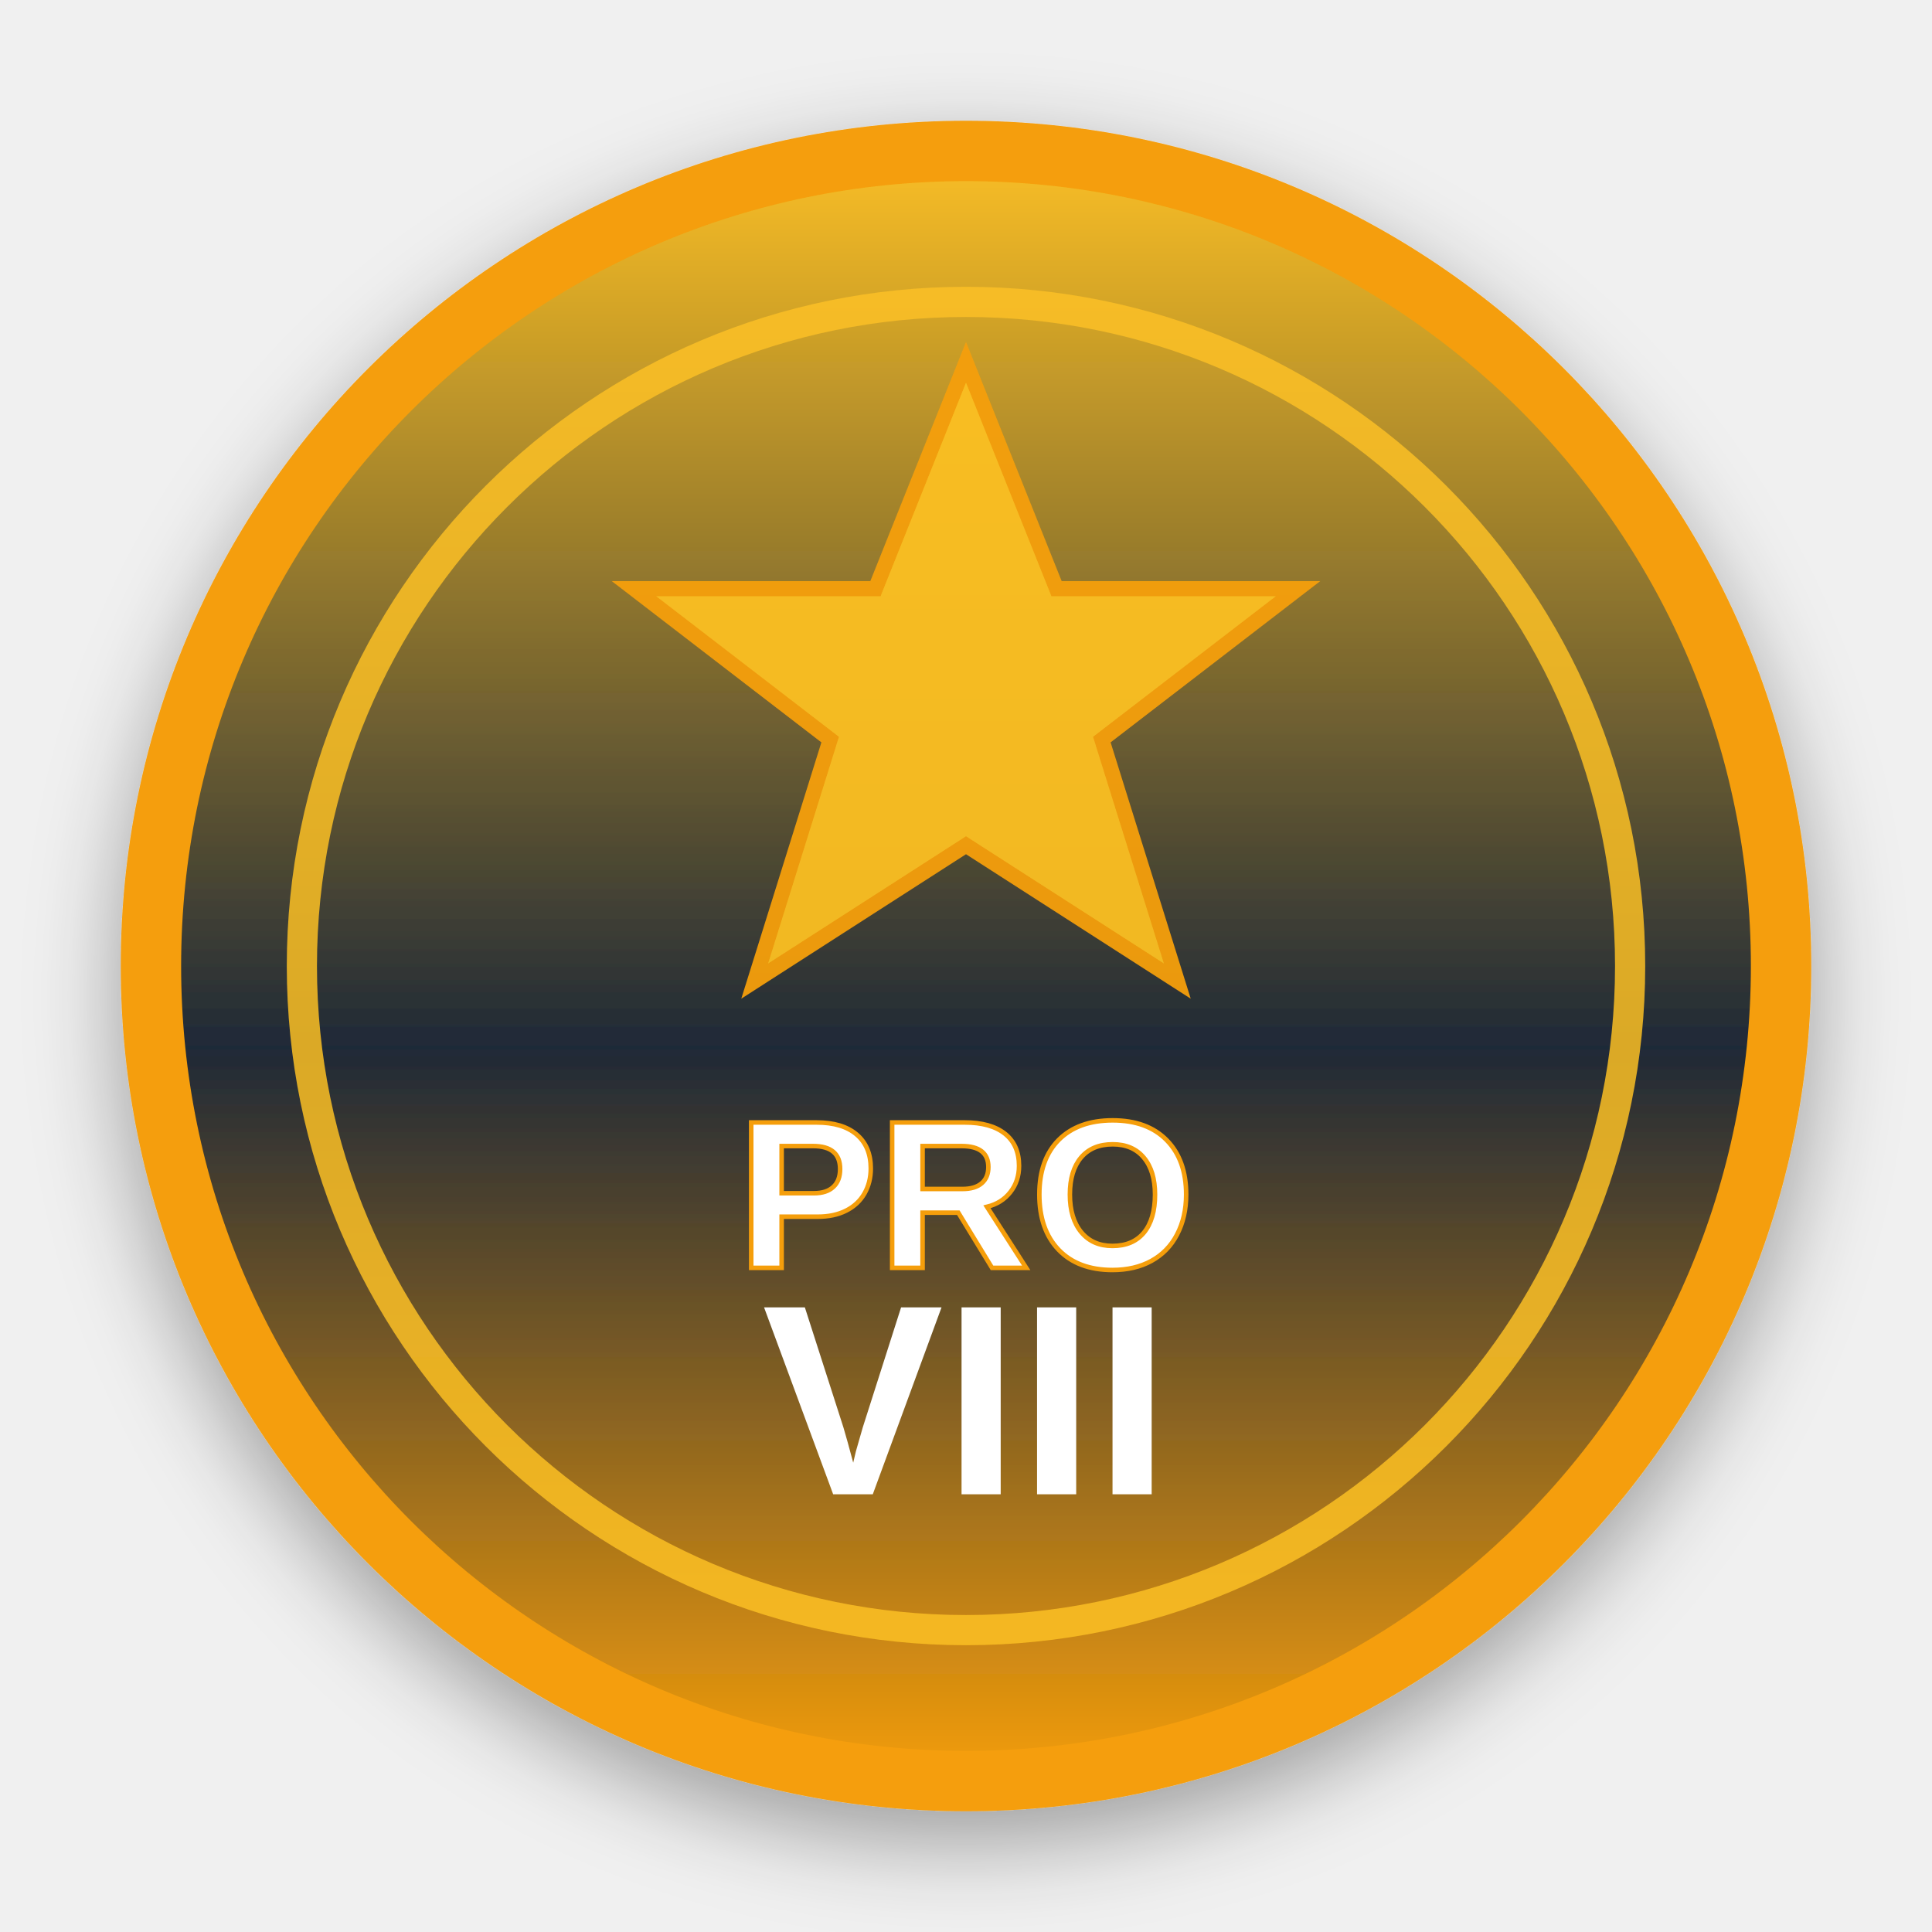
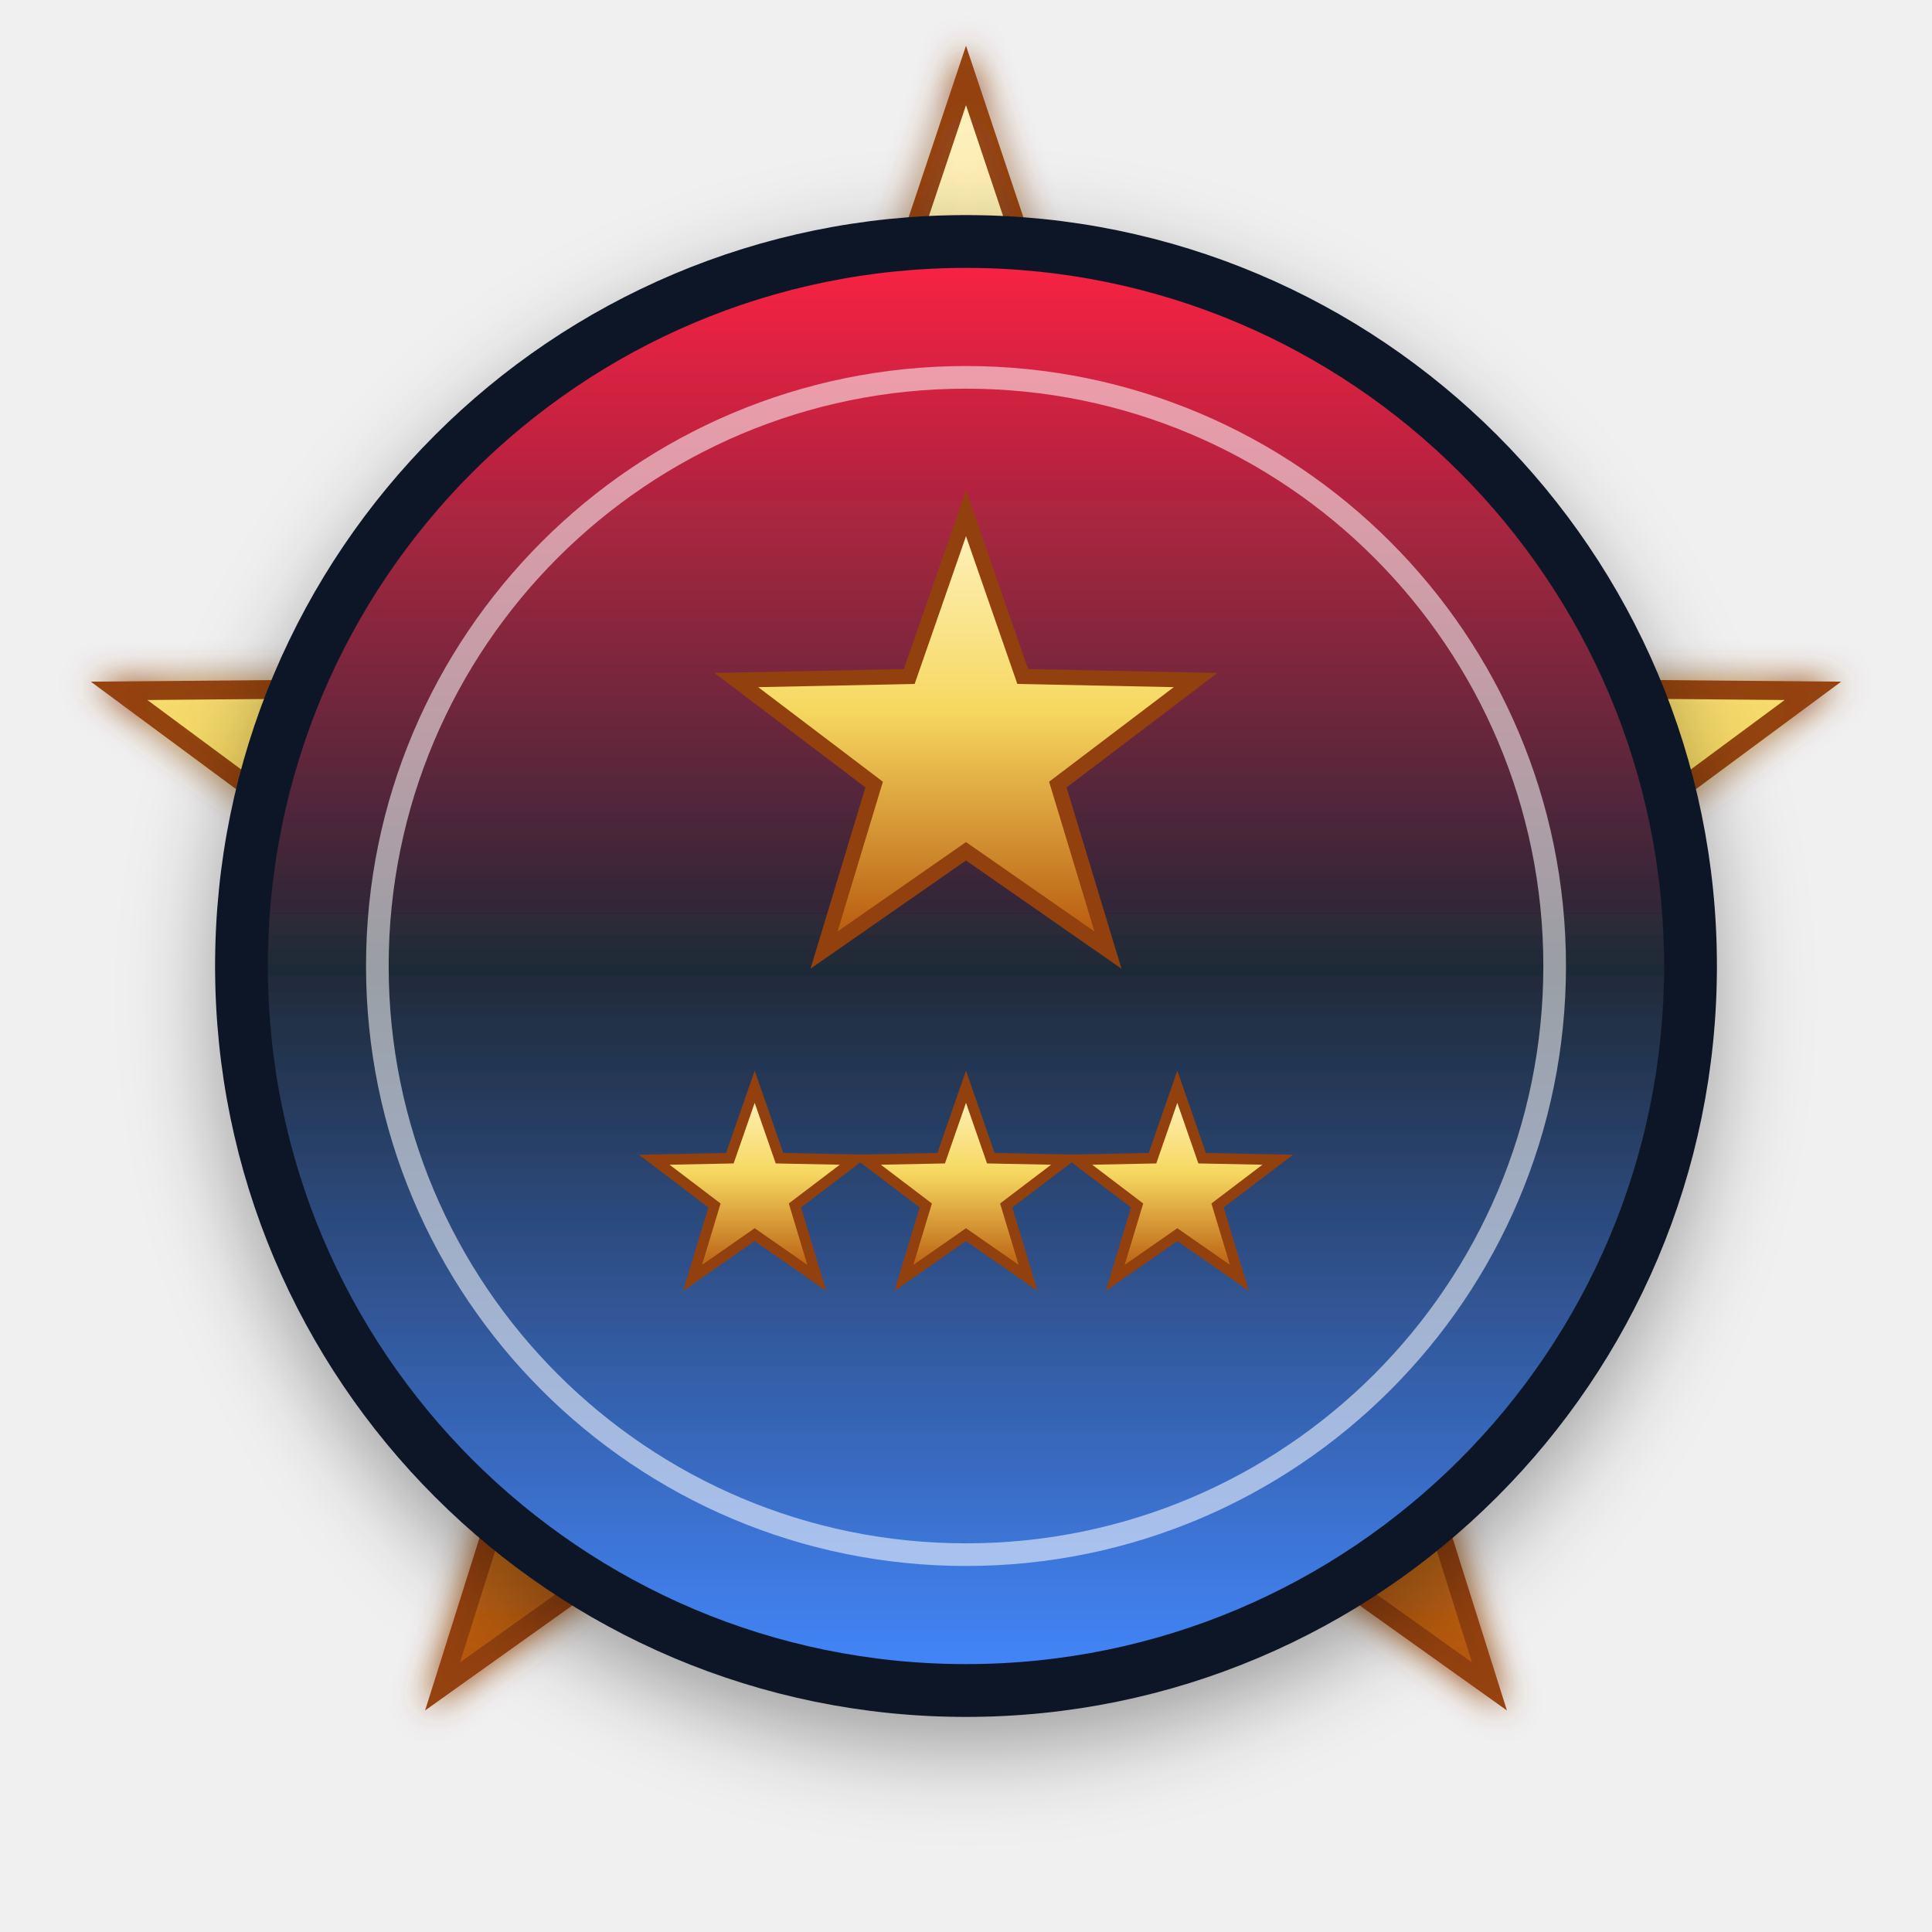
<svg xmlns="http://www.w3.org/2000/svg" width="256" height="256" viewBox="0 0 256 256" role="img" aria-label="PRO VIII badge">
  <defs>
    <linearGradient id="g" x1="0" y1="0" x2="0" y2="1">
-       <stop offset="0%" stop-color="#FBBF24" />
-       <stop offset="55%" stop-color="#1F2937" />
-       <stop offset="100%" stop-color="#F59E0B" />
+       <stop offset="0%" stop-color="#ff2244">
+         <animate attributeName="stop-color" values="#ff2244;#22ff66;#4488ff;#ff2244" dur="2.8s" repeatCount="indefinite" />
+       </stop>
+       <stop offset="50%" stop-color="#1F2937">
+         <animate attributeName="stop-color" values="#2a1020;#102a18;#101828;#2a1020" dur="2.8s" repeatCount="indefinite" />
+       </stop>
+       <stop offset="100%" stop-color="#4488ff">
+         <animate attributeName="stop-color" values="#4488ff;#ff2244;#22ff66;#4488ff" dur="2.8s" repeatCount="indefinite" />
+       </stop>
    </linearGradient>
-     <filter id="shadow" x="-20%" y="-20%" width="140%" height="140%">
+     <linearGradient id="starMetal" x1="0" y1="0" x2="0" y2="1">
+       <stop offset="0%" stop-color="#FFF3C4" />
+       <stop offset="45%" stop-color="#F6D860" />
+       <stop offset="100%" stop-color="#B45309" />
+     </linearGradient>
+     <filter id="starGlow" x="-30%" y="-30%" width="160%" height="160%">
+       <feGaussianBlur stdDeviation="2.2" result="b" />
+       <feMerge>
+         <feMergeNode in="b" />
+         <feMergeNode in="SourceGraphic" />
+       </feMerge>
+     </filter>
+     <linearGradient id="innerStarMetal" x1="0" y1="0" x2="0" y2="1">
+       <stop offset="0%" stop-color="#FFF3C4" />
+       <stop offset="45%" stop-color="#F6D860" />
+       <stop offset="100%" stop-color="#B45309" />
+     </linearGradient>
+     <filter id="shadow" x="-40%" y="-40%" width="180%" height="180%">
      <feDropShadow dx="0" dy="4" stdDeviation="6" flood-opacity="0.35" />
    </filter>
  </defs>
  <rect width="256" height="256" fill="none" />
+   <g filter="url(#starGlow)">
+     <g>
+       <animateTransform attributeName="transform" type="rotate" values="0 128 128;360 128 128" dur="10s" repeatCount="indefinite" />
+       <polygon points="128.00,10.00 155.04,90.79 240.22,91.54 171.75,142.21 197.36,223.46 128.00,174.00 58.64,223.46 84.25,142.21 15.78,91.54 100.96,90.79" fill="url(#starMetal)" stroke="#92400E" stroke-width="2.5" opacity="0.98" />
+     </g>
+   </g>
  <g filter="url(#shadow)">
-     <circle cx="128" cy="128" r="108" fill="url(#g)" stroke="#F59E0B" stroke-width="8" />
-     <circle cx="128" cy="128" r="88" fill="none" stroke="#FBBF24" stroke-width="4" opacity="0.85" />
-     <polygon points="128,48 140,78 172,78 146,98 156,130 128,112 100,130 110,98 84,78 116,78" fill="#FBBF24" stroke="#F59E0B" stroke-width="2" opacity="0.95" />
+     <circle cx="128" cy="128" r="96" fill="url(#g)" stroke="#111827" stroke-width="7" />
+     <circle cx="128" cy="128" r="78" fill="none" stroke="#FFFFFF" stroke-width="3" opacity="0.55">
+       <animate attributeName="stroke" values="#ff6680;#66ff99;#88bbff;#ff6680" dur="2.8s" repeatCount="indefinite" />
+     </circle>
  </g>
-   <text x="128" y="168" text-anchor="middle" font-family="Segoe UI, Arial, sans-serif" font-size="28" font-weight="700" fill="#FFFFFF" stroke="#F59E0B" stroke-width="0.6">PRO</text>
-   <text x="128" y="198" text-anchor="middle" font-family="Segoe UI, Arial, sans-serif" font-size="36" font-weight="700" fill="#FFFFFF">VIII</text>
+   <g>
+     <polygon points="128.00,68.00 135.52,89.64 158.43,90.11 140.17,103.96 146.81,125.89 128.00,112.80 109.19,125.89 115.83,103.96 97.57,90.11 120.48,89.64" fill="url(#innerStarMetal)" stroke="#92400E" stroke-width="2" />
+     <polygon points="100.00,144.00 103.29,153.47 113.31,153.67 105.33,159.73 108.23,169.33 100.00,163.60 91.77,169.33 94.67,159.73 86.69,153.67 96.71,153.47" fill="url(#innerStarMetal)" stroke="#92400E" stroke-width="1.4" />
+     <polygon points="128.00,144.00 131.29,153.47 141.31,153.67 133.33,159.73 136.23,169.33 128.00,163.60 119.77,169.33 122.67,159.73 114.69,153.67 124.71,153.47" fill="url(#innerStarMetal)" stroke="#92400E" stroke-width="1.4" />
+     <polygon points="156.00,144.00 159.29,153.47 169.31,153.67 161.33,159.73 164.23,169.33 156.00,163.60 147.77,169.33 150.67,159.73 142.69,153.67 152.71,153.47" fill="url(#innerStarMetal)" stroke="#92400E" stroke-width="1.4" />
+   </g>
</svg>
